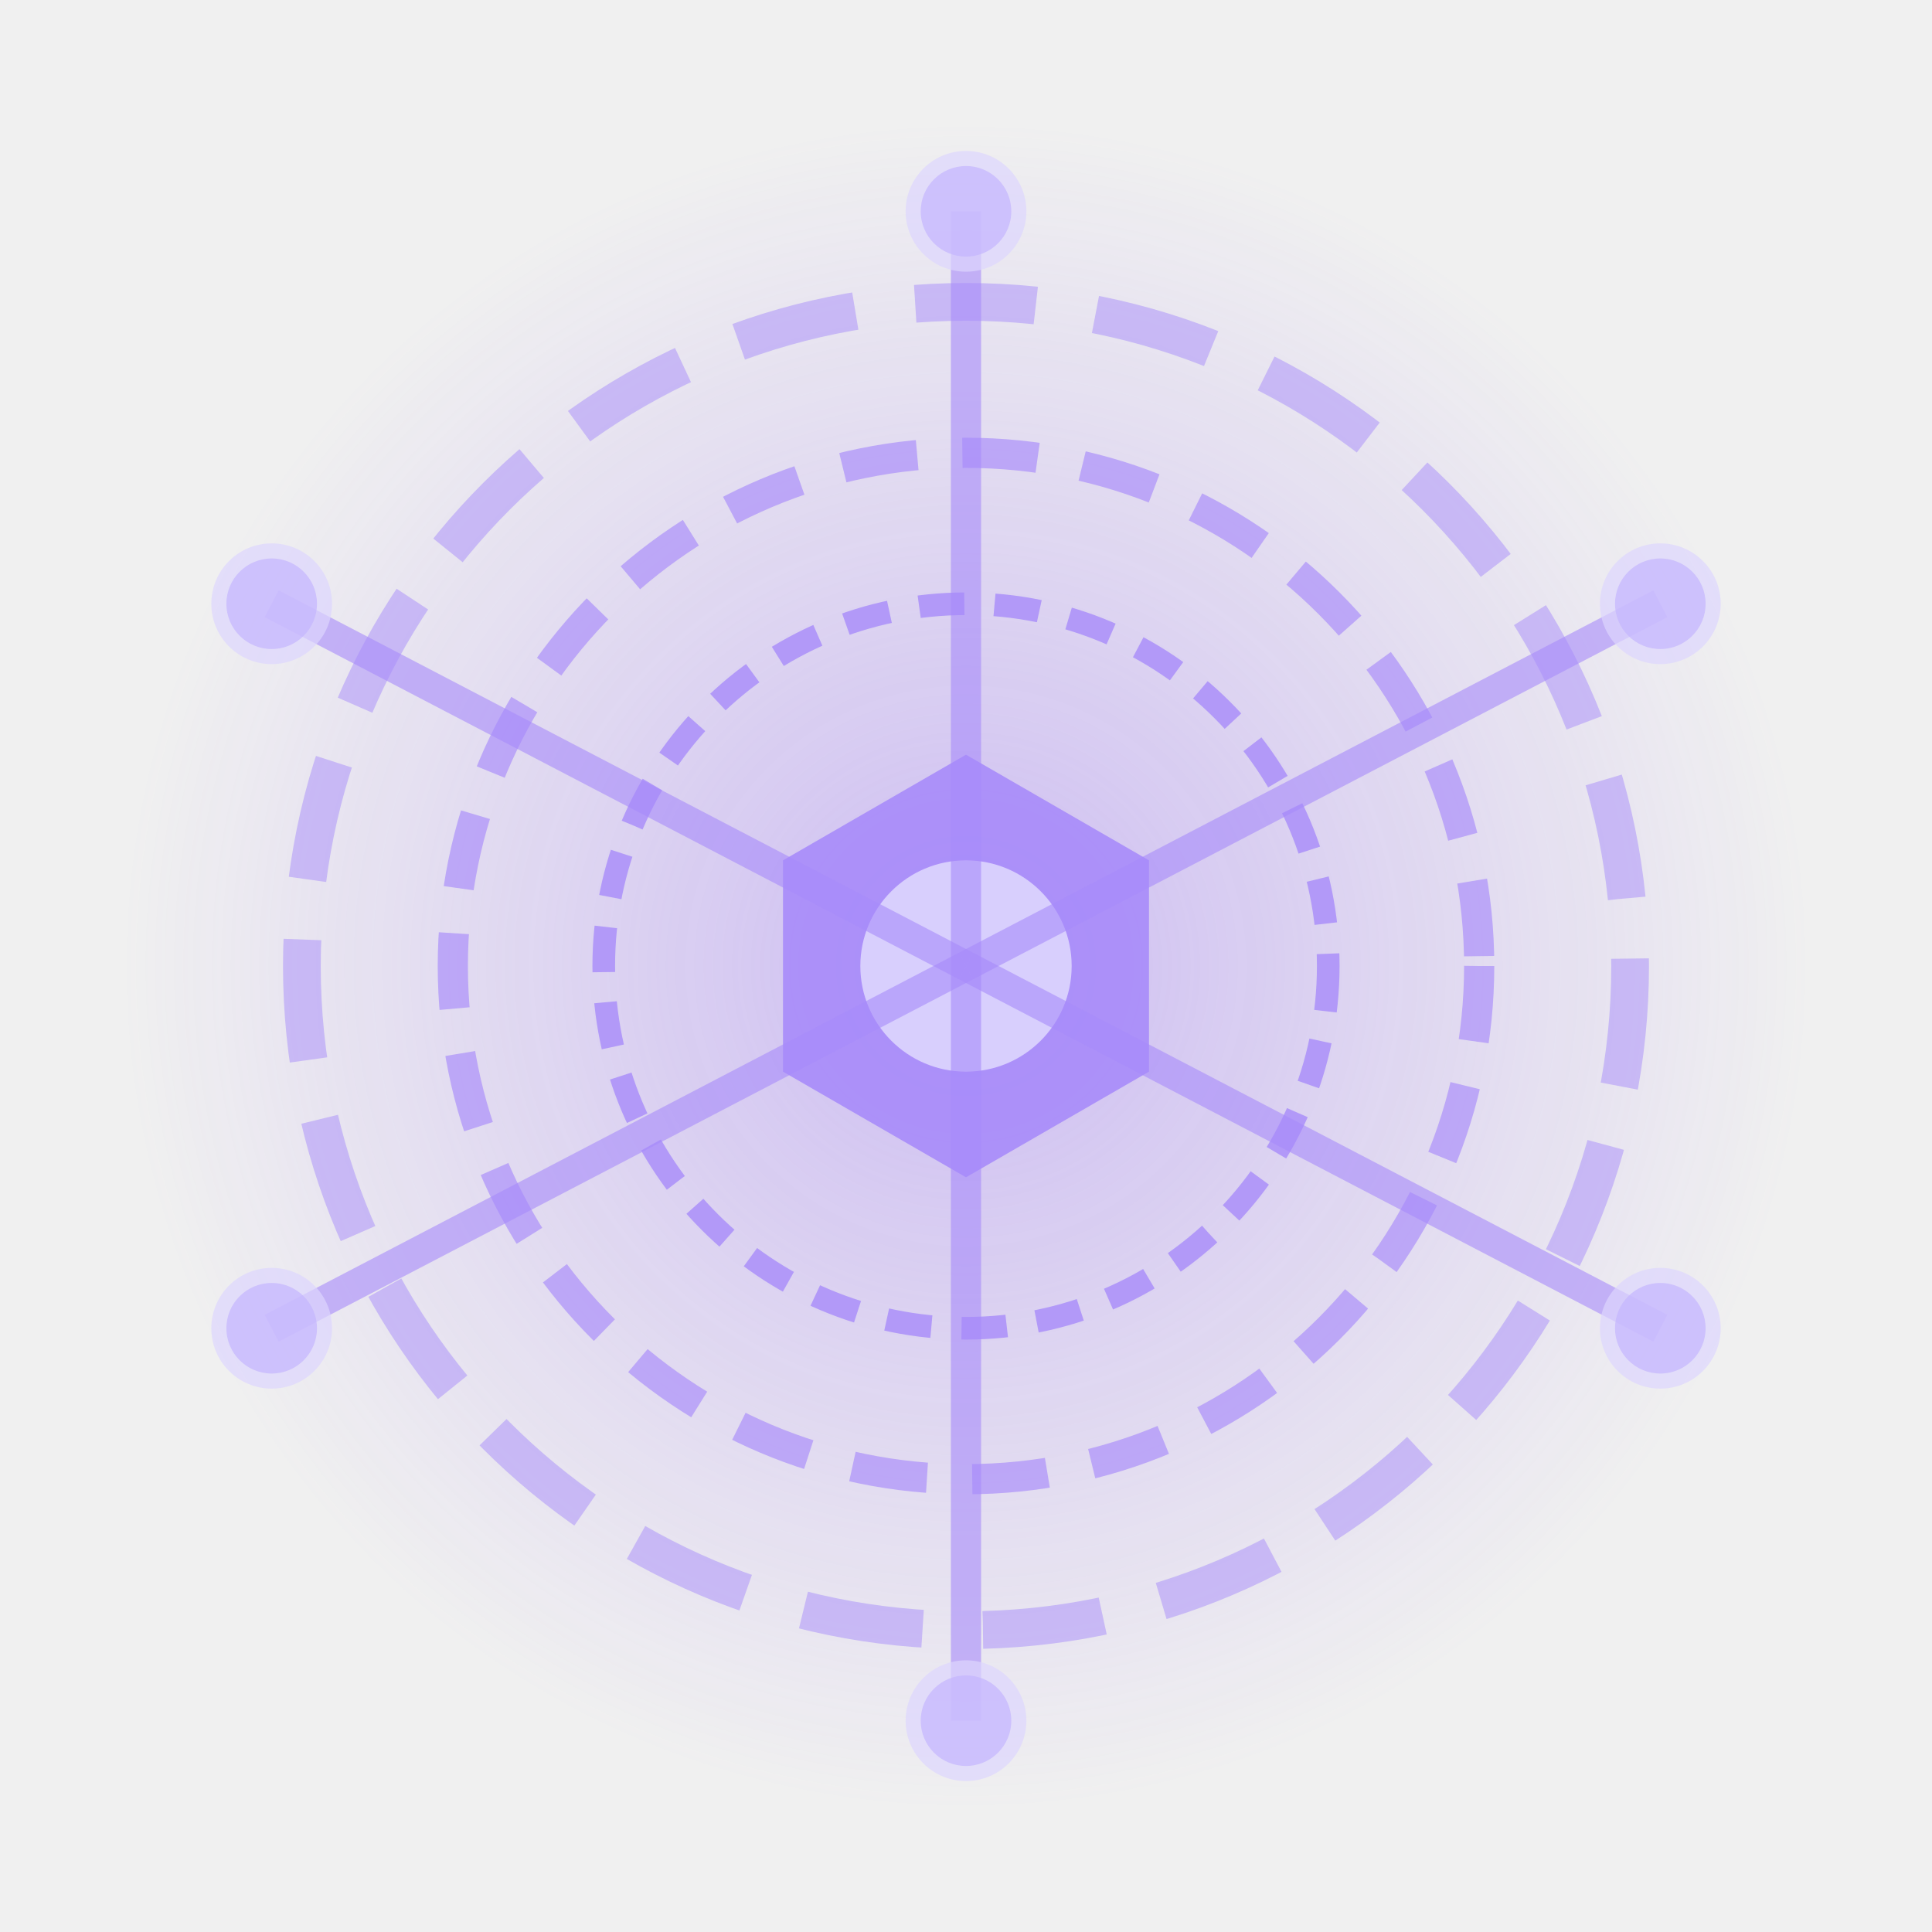
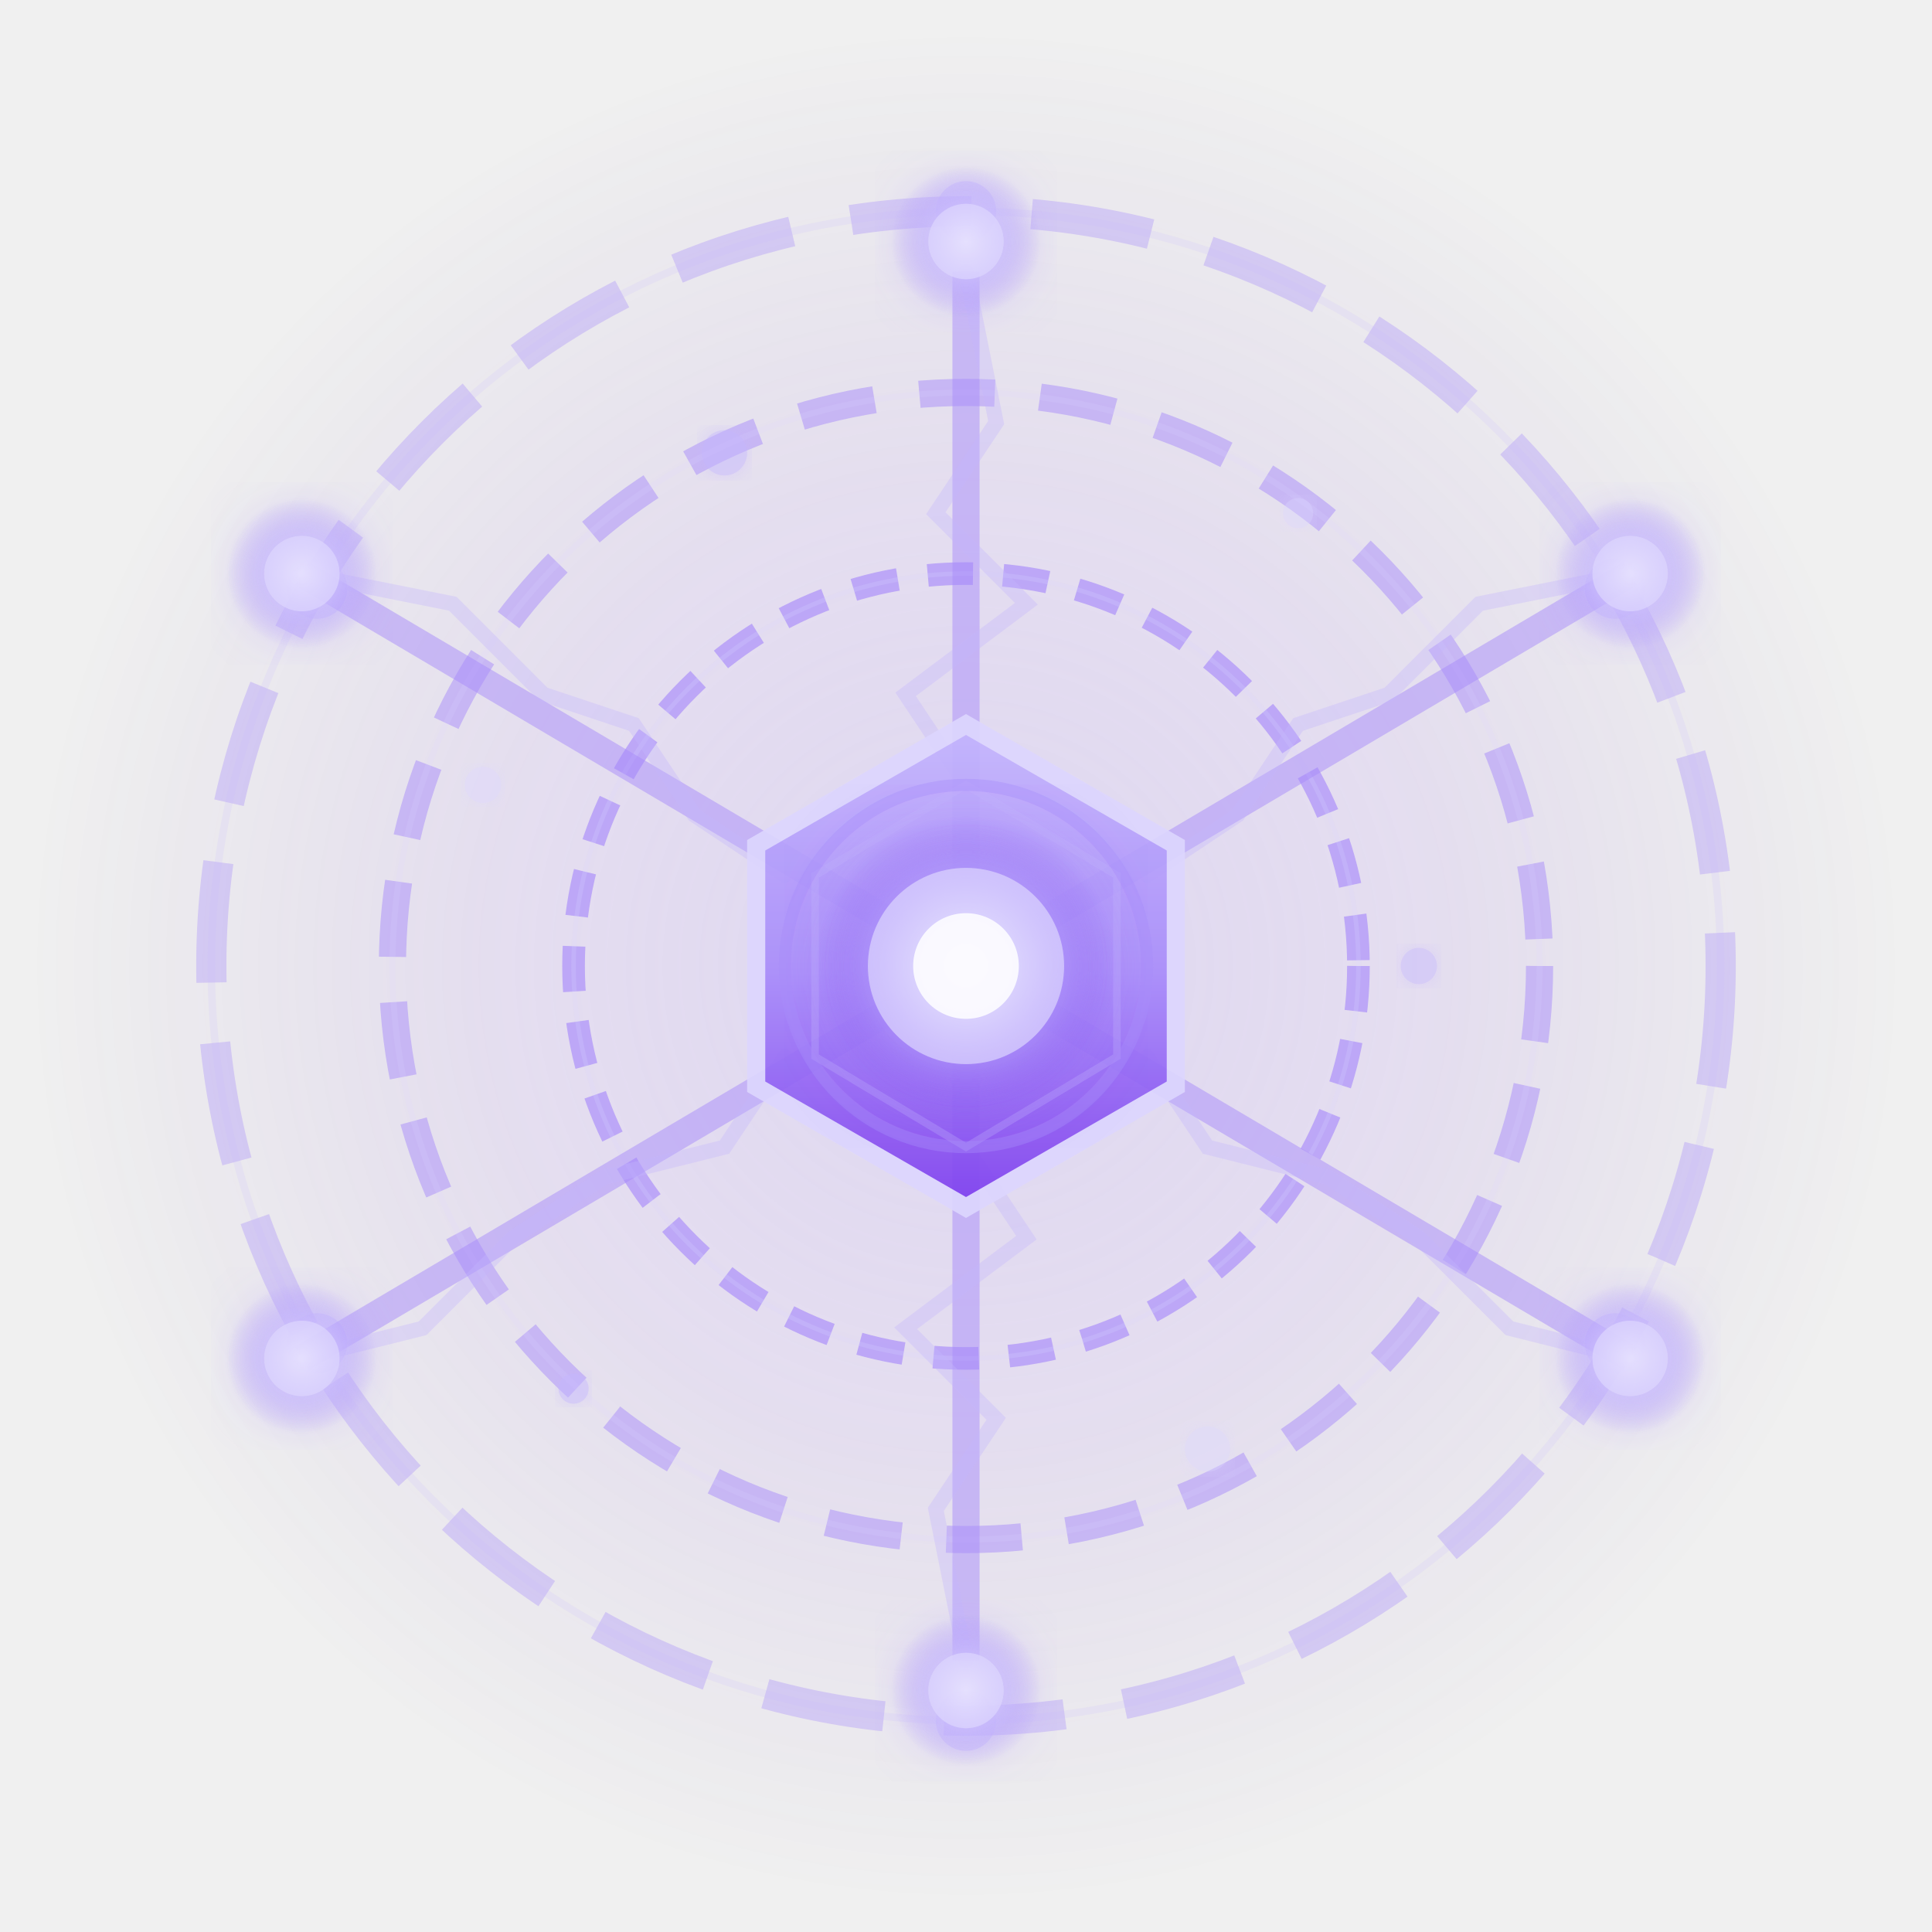
<svg xmlns="http://www.w3.org/2000/svg" viewBox="0 0 128 128">
  <defs>
-     <radialGradient id="wg0" cx="50%" cy="50%" r="50%">
-       <stop offset="0%" stop-color="#8b5cf6" stop-opacity="0.35" />
-       <stop offset="100%" stop-color="#8b5cf6" stop-opacity="0" />
+     <radialGradient id="chainGlow" cx="50%" cy="50%" r="50%">
+       <stop offset="0%" stop-color="#a78bfa" stop-opacity="0.2" />
+       <stop offset="50%" stop-color="#7c3aed" stop-opacity="0.1" />
+       <stop offset="100%" stop-color="#4c1d95" stop-opacity="0" />
    </radialGradient>
+     <radialGradient id="chainCore" cx="50%" cy="50%" r="50%">
+       <stop offset="0%" stop-color="#ffffff" stop-opacity="0.9" />
+       <stop offset="30%" stop-color="#ddd6fe" stop-opacity="0.8" />
+       <stop offset="60%" stop-color="#a78bfa" stop-opacity="0.5" />
+       <stop offset="100%" stop-color="#7c3aed" stop-opacity="0" />
+     </radialGradient>
+     <radialGradient id="chainNode" cx="50%" cy="50%" r="50%">
+       <stop offset="0%" stop-color="#ffffff" stop-opacity="0.8" />
+       <stop offset="50%" stop-color="#c4b5fd" stop-opacity="0.6" />
+       <stop offset="100%" stop-color="#a78bfa" stop-opacity="0" />
+     </radialGradient>
+     <linearGradient id="chainHex" x1="0" y1="0" x2="0" y2="1">
+       <stop offset="0%" stop-color="#c4b5fd" />
+       <stop offset="50%" stop-color="#a78bfa" />
+       <stop offset="100%" stop-color="#7c3aed" />
+     </linearGradient>
+     <filter id="chainGl">
+       <feGaussianBlur stdDeviation="2.5" result="b" />
+       <feMerge>
+         <feMergeNode in="b" />
+         <feMergeNode in="SourceGraphic" />
+       </feMerge>
+     </filter>
+     <filter id="chainGls">
+       <feGaussianBlur stdDeviation="1.5" result="b" />
+       <feMerge>
+         <feMergeNode in="b" />
+         <feMergeNode in="SourceGraphic" />
+       </feMerge>
+     </filter>
+     <filter id="chainGlt">
+       <feGaussianBlur stdDeviation="0.8" result="b" />
+       <feMerge>
+         <feMergeNode in="b" />
+         <feMergeNode in="SourceGraphic" />
+       </feMerge>
+     </filter>
  </defs>
-   <circle cx="64" cy="64" r="56" fill="url(#wg0)" />
-   <circle cx="64" cy="64" r="44" fill="none" stroke="#a78bfa" stroke-width="2.5" stroke-dasharray="8 4" opacity="0.5" />
-   <circle cx="64" cy="64" r="34" fill="none" stroke="#a78bfa" stroke-width="2" stroke-dasharray="5 3" opacity="0.65" />
-   <circle cx="64" cy="64" r="24" fill="none" stroke="#a78bfa" stroke-width="1.5" stroke-dasharray="3 2" opacity="0.8" />
-   <polygon points="64,50 76.124,57 76.124,71 64,78 51.876,71 51.876,57" fill="#a78bfa" opacity="0.9" />
-   <circle cx="64" cy="64" r="7" fill="#ddd6fe" opacity="0.9" />
-   <line x1="64" y1="64" x2="64" y2="14" stroke="#a78bfa" stroke-width="2" opacity="0.6" />
-   <line x1="64" y1="64" x2="110" y2="40" stroke="#a78bfa" stroke-width="2" opacity="0.6" />
-   <line x1="64" y1="64" x2="110" y2="88" stroke="#a78bfa" stroke-width="2" opacity="0.6" />
-   <line x1="64" y1="64" x2="64" y2="114" stroke="#a78bfa" stroke-width="2" opacity="0.6" />
-   <line x1="64" y1="64" x2="18" y2="88" stroke="#a78bfa" stroke-width="2" opacity="0.6" />
-   <line x1="64" y1="64" x2="18" y2="40" stroke="#a78bfa" stroke-width="2" opacity="0.6" />
-   <circle cx="64" cy="14" r="4" fill="#ddd6fe" opacity="0.7" />
-   <circle cx="110" cy="40" r="4" fill="#ddd6fe" opacity="0.7" />
-   <circle cx="110" cy="88" r="4" fill="#ddd6fe" opacity="0.7" />
-   <circle cx="64" cy="114" r="4" fill="#ddd6fe" opacity="0.7" />
-   <circle cx="18" cy="88" r="4" fill="#ddd6fe" opacity="0.7" />
-   <circle cx="18" cy="40" r="4" fill="#ddd6fe" opacity="0.7" />
-   <circle cx="64" cy="14" r="3" fill="#c4b5fd" opacity="0.7" />
-   <circle cx="110" cy="40" r="3" fill="#c4b5fd" opacity="0.7" />
-   <circle cx="110" cy="88" r="3" fill="#c4b5fd" opacity="0.7" />
-   <circle cx="64" cy="114" r="3" fill="#c4b5fd" opacity="0.7" />
-   <circle cx="18" cy="88" r="3" fill="#c4b5fd" opacity="0.7" />
-   <circle cx="18" cy="40" r="3" fill="#c4b5fd" opacity="0.7" />
+   <circle cx="64" cy="64" r="62" fill="url(#chainGlow)" />
+   <circle cx="64" cy="64" r="50" fill="none" stroke="#a78bfa" stroke-width="2" stroke-dasharray="8 4" opacity="0.35" />
+   <circle cx="64" cy="64" r="50" fill="none" stroke="#c4b5fd" stroke-width="0.5" opacity="0.15" />
+   <circle cx="64" cy="14" r="2" fill="#c4b5fd" opacity="0.4" />
+   <circle cx="107" cy="39" r="2" fill="#c4b5fd" opacity="0.4" />
+   <circle cx="107" cy="89" r="2" fill="#c4b5fd" opacity="0.4" />
+   <circle cx="64" cy="114" r="2" fill="#c4b5fd" opacity="0.4" />
+   <circle cx="21" cy="89" r="2" fill="#c4b5fd" opacity="0.4" />
+   <circle cx="21" cy="39" r="2" fill="#c4b5fd" opacity="0.4" />
+   <circle cx="64" cy="64" r="38" fill="none" stroke="#a78bfa" stroke-width="1.8" stroke-dasharray="5 3" opacity="0.5" />
+   <circle cx="64" cy="64" r="38" fill="none" stroke="#ddd6fe" stroke-width="0.4" opacity="0.15" />
+   <circle cx="64" cy="64" r="26" fill="none" stroke="#a78bfa" stroke-width="1.5" stroke-dasharray="3 2" opacity="0.65" />
+   <circle cx="64" cy="64" r="26" fill="none" stroke="#ddd6fe" stroke-width="0.3" opacity="0.2" />
+   <line x1="64" y1="64" x2="64" y2="18" stroke="#a78bfa" stroke-width="1.8" opacity="0.5" />
+   <path d="M64,52 L60,46 L68,40 L62,34 L66,28 L64,18" fill="none" stroke="#c4b5fd" stroke-width="1" opacity="0.35" stroke-linecap="round" />
+   <line x1="64" y1="64" x2="108" y2="38" stroke="#a78bfa" stroke-width="1.8" opacity="0.5" />
+   <path d="M76,58 L82,54 L86,48 L92,46 L98,40 L108,38" fill="none" stroke="#c4b5fd" stroke-width="1" opacity="0.35" stroke-linecap="round" />
+   <line x1="64" y1="64" x2="108" y2="90" stroke="#a78bfa" stroke-width="1.8" opacity="0.5" />
+   <path d="M76,70 L80,76 L88,78 L94,82 L100,88 L108,90" fill="none" stroke="#c4b5fd" stroke-width="1" opacity="0.35" stroke-linecap="round" />
+   <line x1="64" y1="64" x2="64" y2="110" stroke="#a78bfa" stroke-width="1.8" opacity="0.5" />
+   <path d="M64,76 L68,82 L60,88 L66,94 L62,100 L64,110" fill="none" stroke="#c4b5fd" stroke-width="1" opacity="0.35" stroke-linecap="round" />
+   <line x1="64" y1="64" x2="20" y2="90" stroke="#a78bfa" stroke-width="1.8" opacity="0.5" />
+   <path d="M52,70 L48,76 L40,78 L34,82 L28,88 L20,90" fill="none" stroke="#c4b5fd" stroke-width="1" opacity="0.35" stroke-linecap="round" />
+   <line x1="64" y1="64" x2="20" y2="38" stroke="#a78bfa" stroke-width="1.8" opacity="0.5" />
+   <path d="M52,58 L46,54 L42,48 L36,46 L30,40 L20,38" fill="none" stroke="#c4b5fd" stroke-width="1" opacity="0.35" stroke-linecap="round" />
+   <circle cx="64" cy="16" r="5" fill="url(#chainNode)" filter="url(#chainGls)" />
+   <circle cx="108" cy="38" r="5" fill="url(#chainNode)" filter="url(#chainGls)" />
+   <circle cx="108" cy="90" r="5" fill="url(#chainNode)" filter="url(#chainGls)" />
+   <circle cx="64" cy="112" r="5" fill="url(#chainNode)" filter="url(#chainGls)" />
+   <circle cx="20" cy="90" r="5" fill="url(#chainNode)" filter="url(#chainGls)" />
+   <circle cx="20" cy="38" r="5" fill="url(#chainNode)" filter="url(#chainGls)" />
+   <circle cx="64" cy="16" r="2.5" fill="#ddd6fe" opacity="0.7" />
+   <circle cx="108" cy="38" r="2.5" fill="#ddd6fe" opacity="0.7" />
+   <circle cx="108" cy="90" r="2.5" fill="#ddd6fe" opacity="0.7" />
+   <circle cx="64" cy="112" r="2.5" fill="#ddd6fe" opacity="0.7" />
+   <circle cx="20" cy="90" r="2.5" fill="#ddd6fe" opacity="0.7" />
+   <circle cx="20" cy="38" r="2.5" fill="#ddd6fe" opacity="0.7" />
+   <polygon points="64,48 77.9,56 77.9,72 64,80 50.1,72 50.1,56" fill="url(#chainHex)" stroke="#ddd6fe" stroke-width="1.2" opacity="0.9" />
+   <polygon points="64,52 74,58 74,70 64,76 54,70 54,58" fill="none" stroke="#c4b5fd" stroke-width="0.5" opacity="0.3" />
+   <circle cx="64" cy="64" r="10" fill="url(#chainCore)" filter="url(#chainGl)" />
+   <circle cx="64" cy="64" r="6.5" fill="#ddd6fe" opacity="0.7" />
+   <circle cx="64" cy="64" r="3.5" fill="#ffffff" opacity="0.85" />
+   <circle cx="64" cy="64" r="12" fill="none" stroke="#a78bfa" stroke-width="0.8" opacity="0.4" />
+   <circle cx="48" cy="30" r="1.5" fill="#c4b5fd" opacity="0.5" filter="url(#chainGlt)" />
+   <circle cx="86" cy="34" r="1" fill="#ddd6fe" opacity="0.4" filter="url(#chainGlt)" />
+   <circle cx="94" cy="64" r="1.2" fill="#c4b5fd" opacity="0.45" filter="url(#chainGlt)" />
+   <circle cx="80" cy="96" r="1.5" fill="#ddd6fe" opacity="0.4" filter="url(#chainGlt)" />
+   <circle cx="38" cy="92" r="1" fill="#c4b5fd" opacity="0.5" filter="url(#chainGlt)" />
+   <circle cx="32" cy="52" r="1.2" fill="#ddd6fe" opacity="0.45" filter="url(#chainGlt)" />
</svg>
